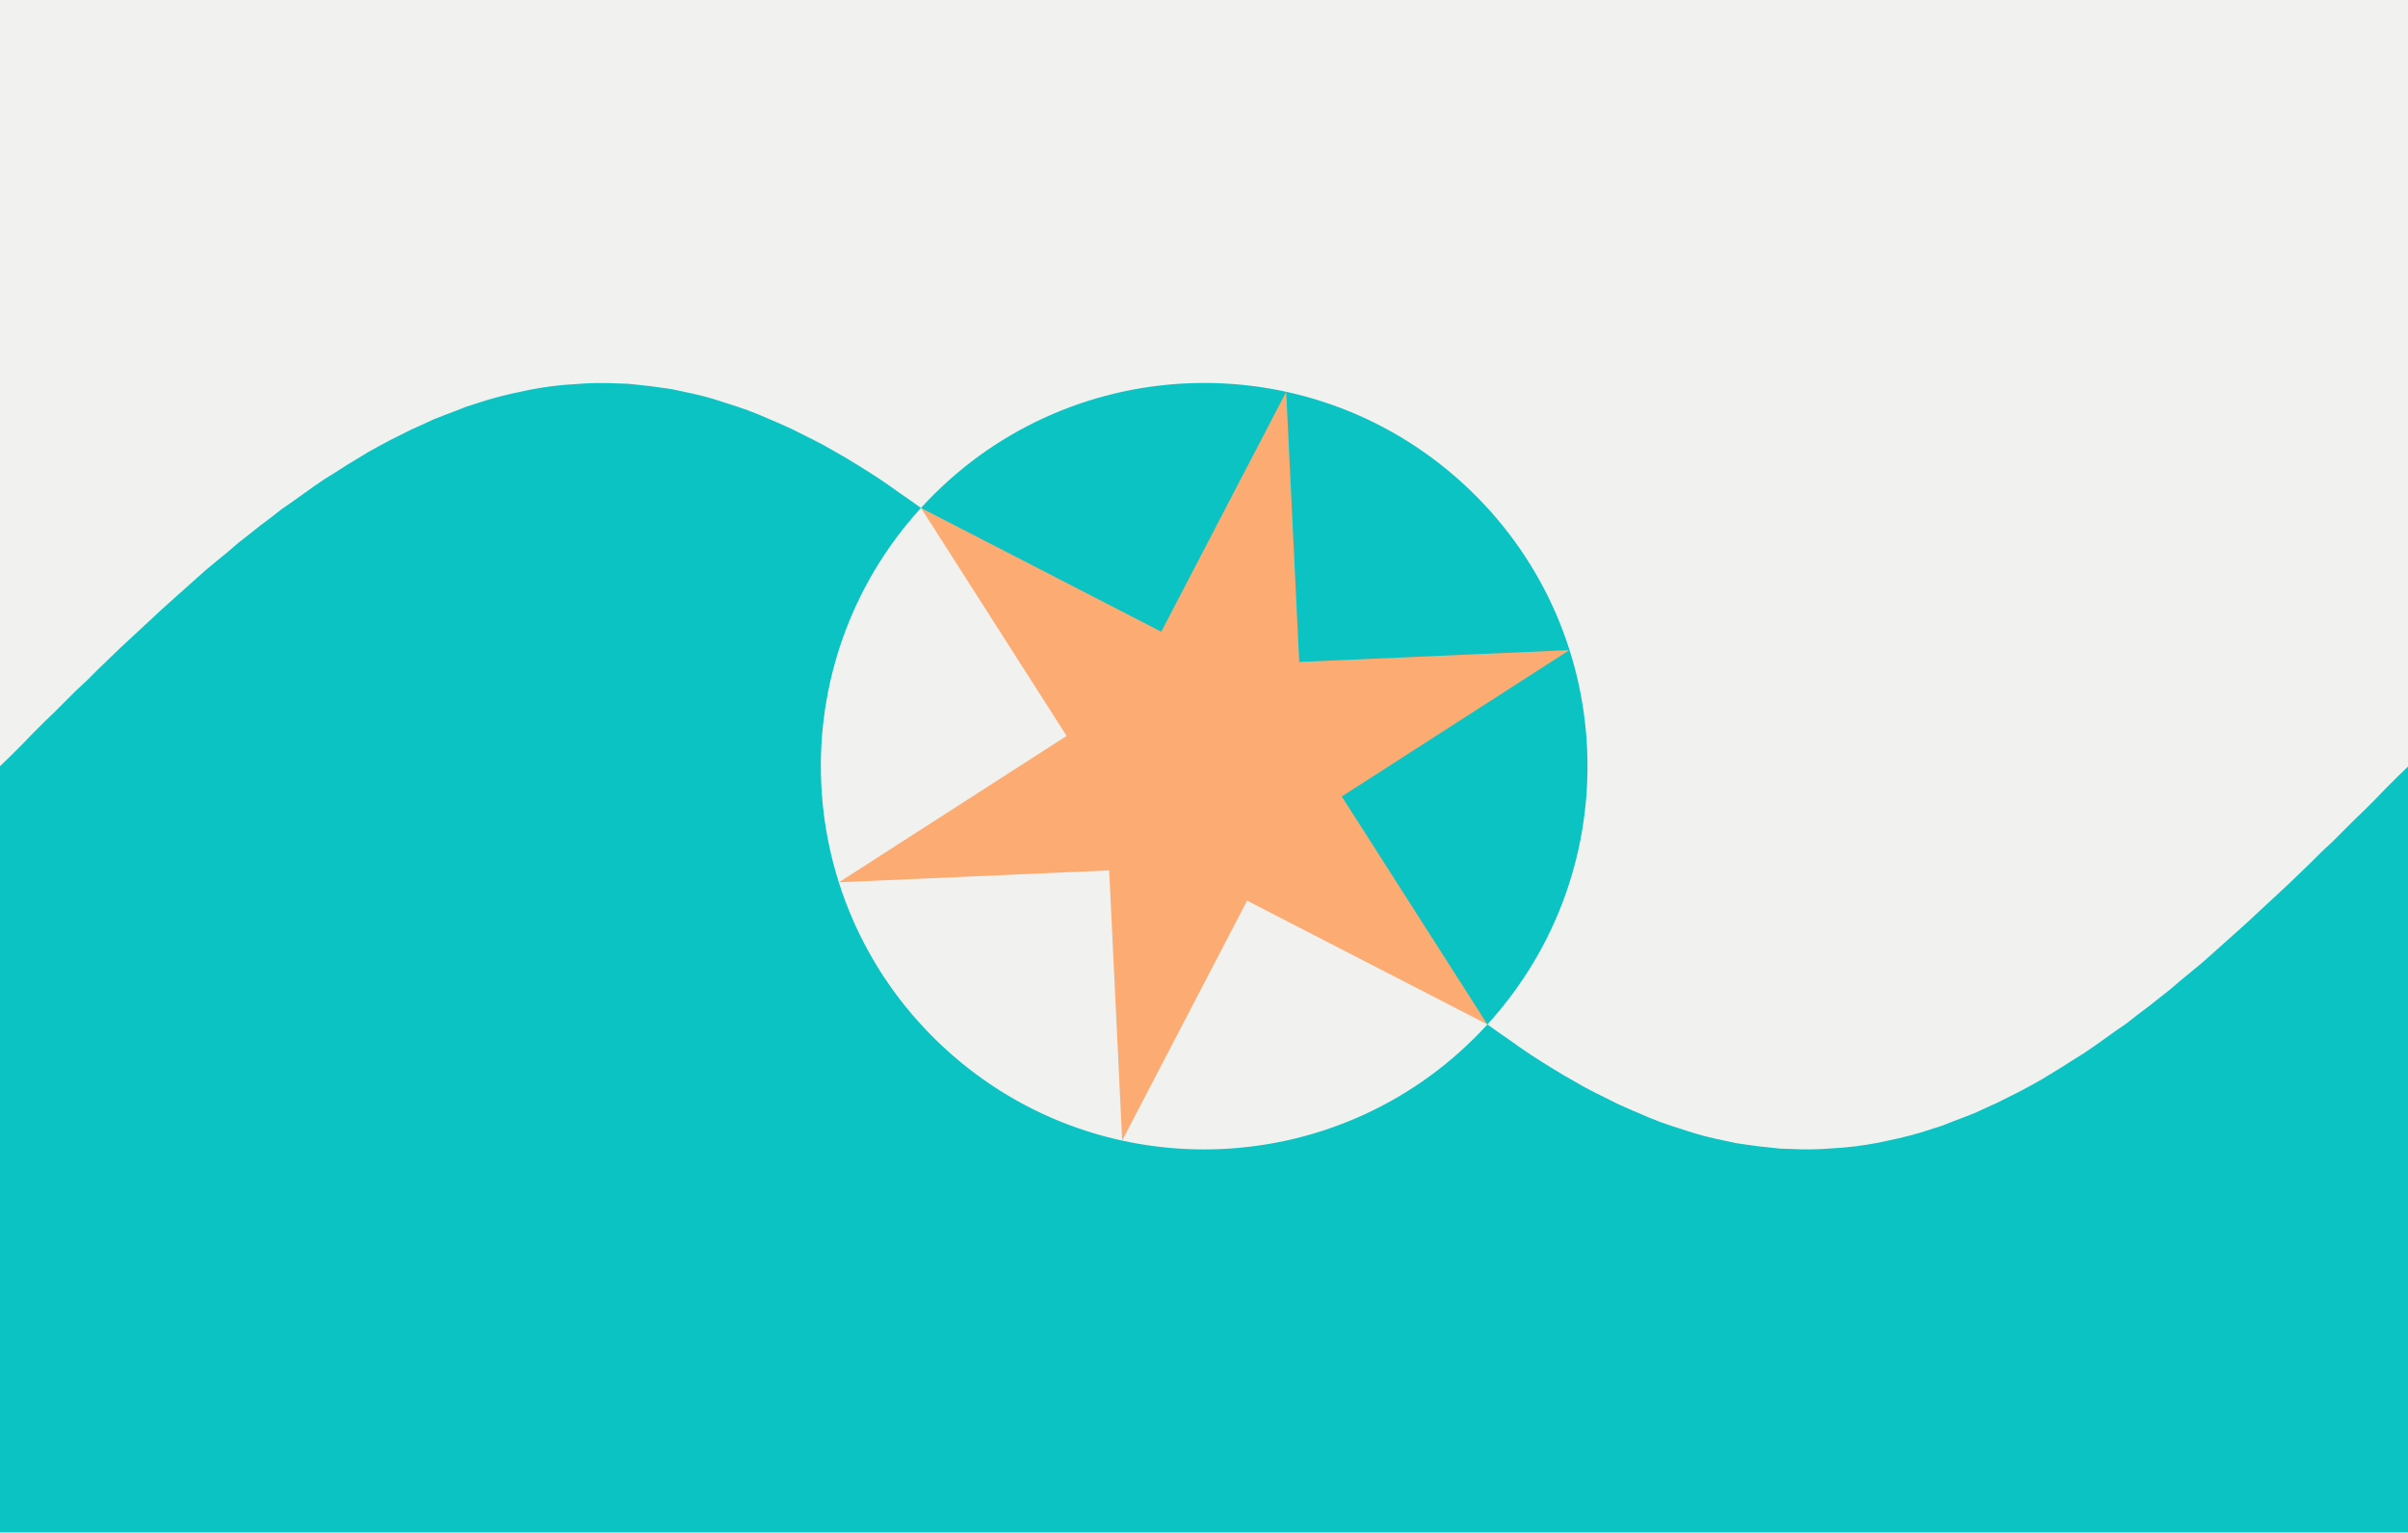
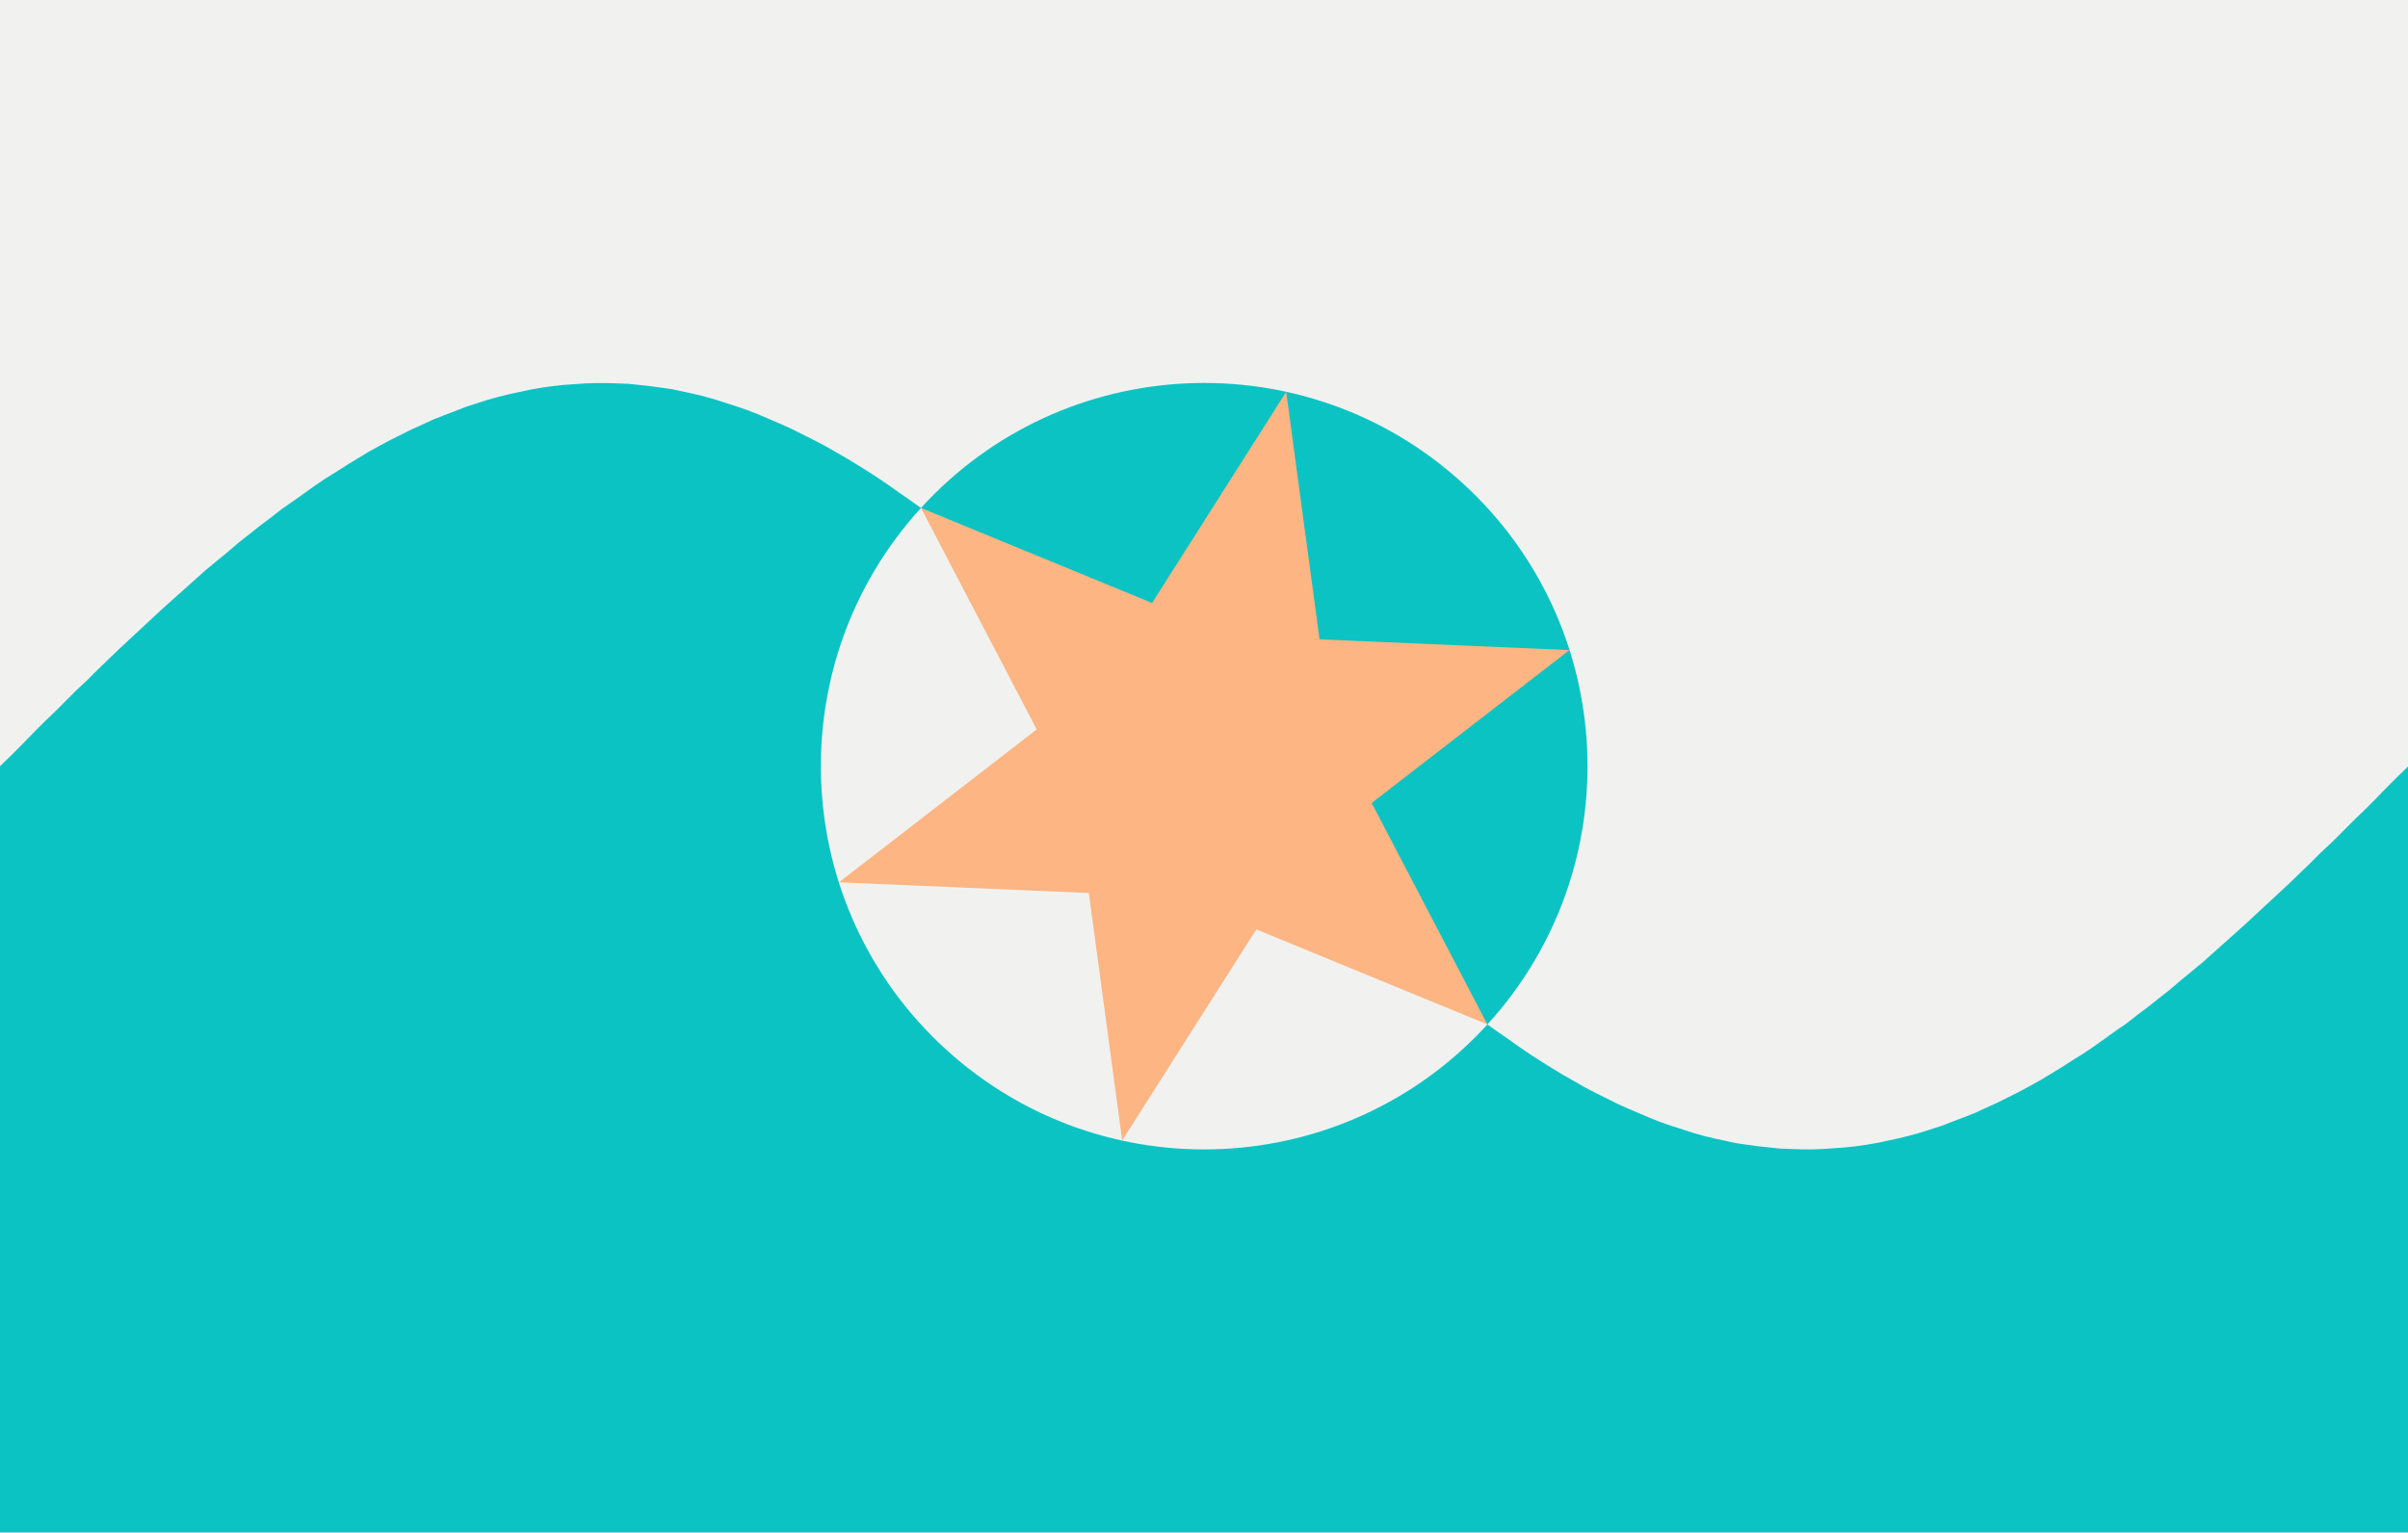
<svg xmlns="http://www.w3.org/2000/svg" width="1018" height="648" viewBox="-3.142 -1 6.283 2">
  <rect fill="#f1f2f0" x="-3.142" y="-2" width="6.283" height="4" />
  <path fill="#0bc3c3" d=" M-3.142,0 L-3.113,-0.028 L-3.085,-0.056 L-3.057,-0.085 L-3.029,-0.113 L-3,-0.141 L-2.972,-0.169 L-2.944,-0.197 L-2.915,-0.224 L-2.887,-0.252 L-2.859,-0.279 L-2.831,-0.306 L-2.802,-0.333 L-2.774,-0.359 L-2.746,-0.385 L-2.718,-0.411 L-2.689,-0.437 L-2.661,-0.462 L-2.633,-0.487 L-2.605,-0.512 L-2.576,-0.536 L-2.548,-0.559 L-2.52,-0.583 L-2.492,-0.605 L-2.463,-0.628 L-2.435,-0.649 L-2.407,-0.671 L-2.378,-0.691 L-2.35,-0.711 L-2.322,-0.731 L-2.294,-0.75 L-2.265,-0.768 L-2.237,-0.786 L-2.209,-0.803 L-2.181,-0.82 L-2.152,-0.836 L-2.124,-0.851 L-2.096,-0.865 L-2.068,-0.879 L-2.039,-0.892 L-2.011,-0.905 L-1.983,-0.916 L-1.954,-0.927 L-1.926,-0.938 L-1.898,-0.947 L-1.87,-0.956 L-1.841,-0.964 L-1.813,-0.971 L-1.785,-0.977 L-1.757,-0.983 L-1.728,-0.988 L-1.7,-0.992 L-1.672,-0.995 L-1.644,-0.997 L-1.615,-0.999 L-1.587,-1 L-1.559,-1 L-1.53,-0.999 L-1.502,-0.998 L-1.474,-0.995 L-1.446,-0.992 L-1.417,-0.988 L-1.389,-0.984 L-1.361,-0.978 L-1.333,-0.972 L-1.304,-0.965 L-1.276,-0.957 L-1.248,-0.948 L-1.22,-0.939 L-1.191,-0.929 L-1.163,-0.918 L-1.135,-0.906 L-1.107,-0.894 L-1.078,-0.881 L-1.05,-0.867 L-1.022,-0.853 L-0.993,-0.838 L-0.965,-0.822 L-0.937,-0.806 L-0.909,-0.789 L-0.88,-0.771 L-0.852,-0.753 L-0.824,-0.734 L-0.796,-0.714 L-0.767,-0.694 L-0.739,-0.674 A1,1,0,1,1,0.739,0.674 L-0.739,-0.674 A1,1,0,1,0,0.739,0.674 L0.767,0.694 L0.796,0.714 L0.824,0.734 L0.852,0.753 L0.88,0.771 L0.909,0.789 L0.937,0.806 L0.965,0.822 L0.993,0.838 L1.022,0.853 L1.05,0.867 L1.078,0.881 L1.107,0.894 L1.135,0.906 L1.163,0.918 L1.191,0.929 L1.22,0.939 L1.248,0.948 L1.276,0.957 L1.304,0.965 L1.333,0.972 L1.361,0.978 L1.389,0.984 L1.417,0.988 L1.446,0.992 L1.474,0.995 L1.502,0.998 L1.53,0.999 L1.559,1 L1.587,1 L1.615,0.999 L1.644,0.997 L1.672,0.995 L1.7,0.992 L1.728,0.988 L1.757,0.983 L1.785,0.977 L1.813,0.971 L1.841,0.964 L1.87,0.956 L1.898,0.947 L1.926,0.938 L1.954,0.927 L1.983,0.916 L2.011,0.905 L2.039,0.892 L2.068,0.879 L2.096,0.865 L2.124,0.851 L2.152,0.836 L2.181,0.82 L2.209,0.803 L2.237,0.786 L2.265,0.768 L2.294,0.75 L2.322,0.731 L2.35,0.711 L2.378,0.691 L2.407,0.671 L2.435,0.649 L2.463,0.628 L2.492,0.605 L2.52,0.583 L2.548,0.559 L2.576,0.536 L2.605,0.512 L2.633,0.487 L2.661,0.462 L2.689,0.437 L2.718,0.411 L2.746,0.385 L2.774,0.359 L2.802,0.333 L2.831,0.306 L2.859,0.279 L2.887,0.252 L2.915,0.224 L2.944,0.197 L2.972,0.169 L3,0.141 L3.029,0.113 L3.057,0.085 L3.085,0.056 L3.113,0.028 L3.142,0 L3.142,2 L-3.142,2 " />
-   <path fill="#fcac73" d=" M0.739,0.674 L0.112,0.351 L-0.214,0.977 L-0.248,0.272 L-0.953,0.303 L-0.359,-0.079 L-0.739,-0.674 L-0.112,-0.351 L0.214,-0.977 L0.248,-0.272 L0.953,-0.303 L0.359,0.079 L0.739,0.674 " />
+   <path fill="#fcb583" d=" M0.739,0.674 L0.136,0.426 L-0.214,0.977 L-0.301,0.331 L-0.953,0.303 L-0.437,-0.096 L-0.739,-0.674 L-0.136,-0.426 L0.214,-0.977 L0.301,-0.331 L0.953,-0.303 L0.437,0.096 L0.739,0.674 " />
</svg>
